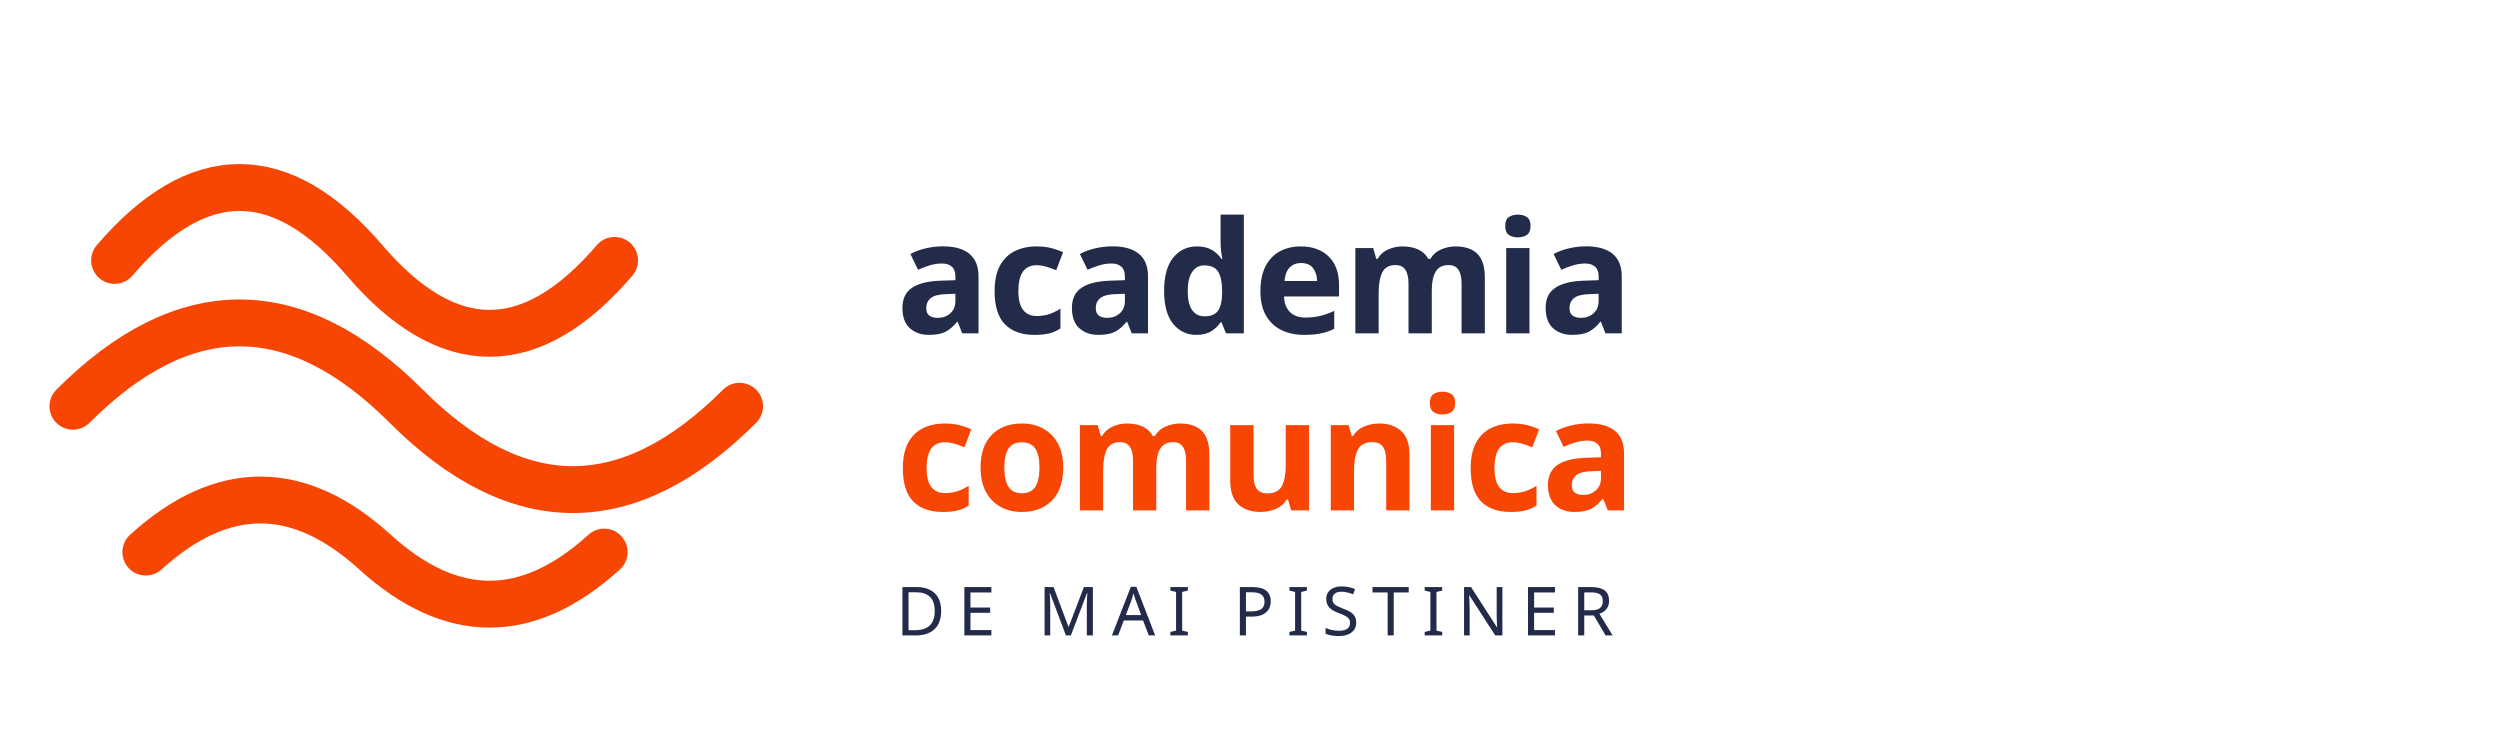
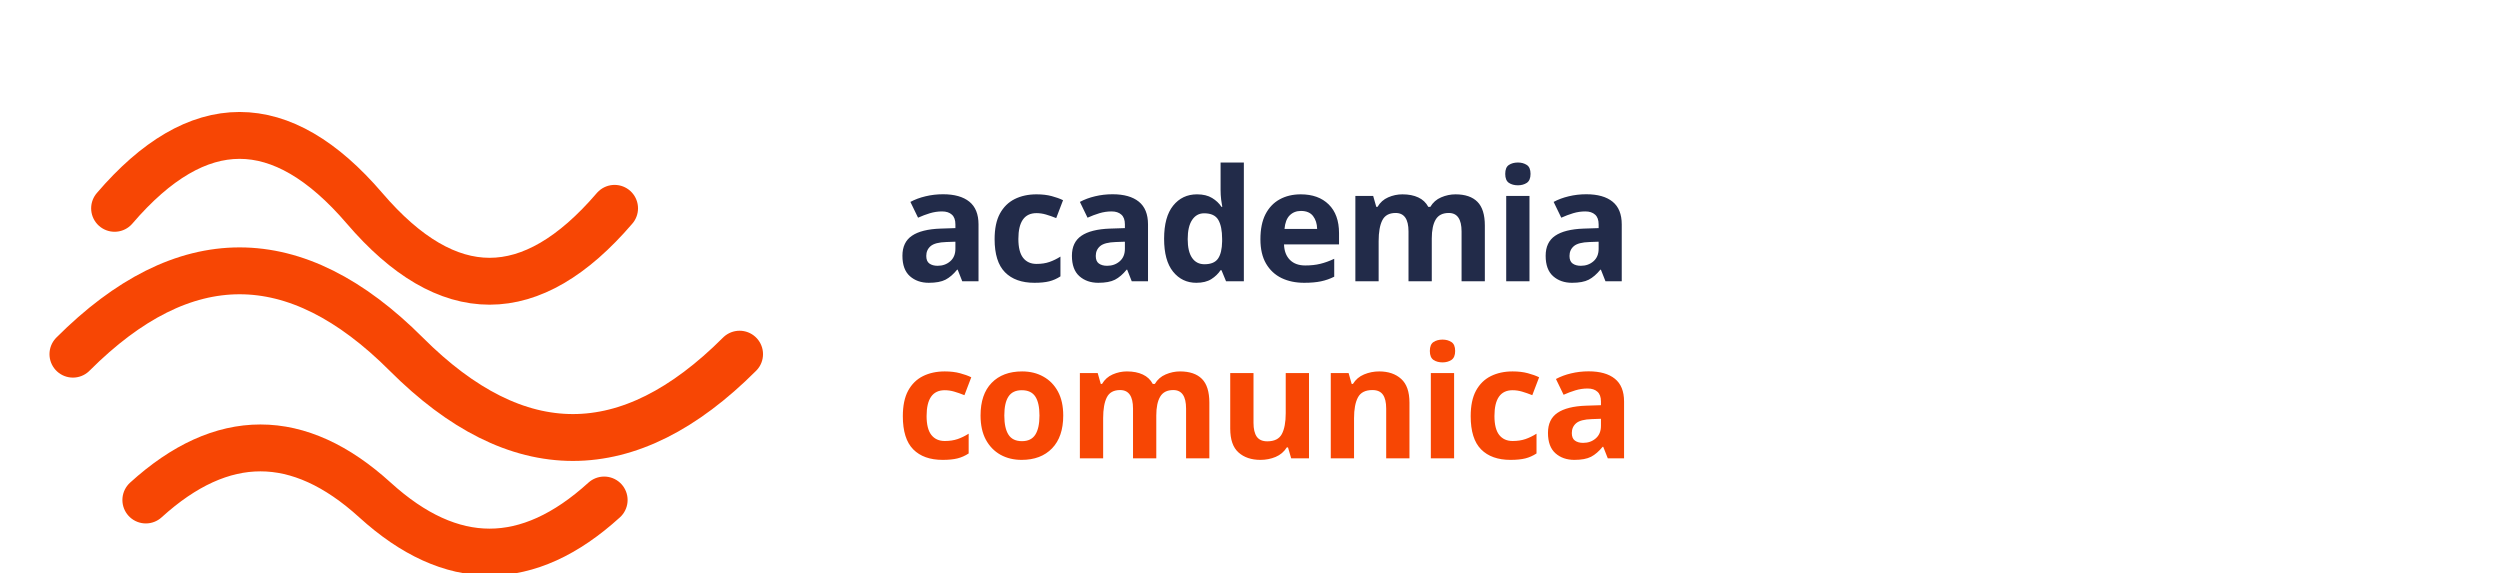
- <svg xmlns="http://www.w3.org/2000/svg" viewBox="0 0 480 140" role="img" aria-label="Academia Comunica de Mai Pistiner">
+ <svg xmlns="http://www.w3.org/2000/svg" viewBox="0 10 480 110" role="img" aria-label="Academia Comunica">
  <g fill="none" stroke="#f74604" stroke-linecap="round" stroke-width="9">
    <path d="M22 50 Q 46 22, 70 50 T 118 50" />
    <path d="M14 78 Q 46 46, 78 78 T 142 78" />
    <path d="M28 106 Q 50 86, 72 106 T 116 106" />
  </g>
  <g font-family="Poppins, system-ui, sans-serif" fill="#222b49">
    <text x="172" y="64" font-size="30" font-weight="800" letter-spacing="-0.5">academia</text>
    <text x="172" y="98" font-size="30" font-weight="800" letter-spacing="-0.5" fill="#f74604">comunica</text>
-     <text x="172" y="122" font-size="13" font-weight="500" letter-spacing="2.4">DE MAI PISTINER</text>
  </g>
</svg>
